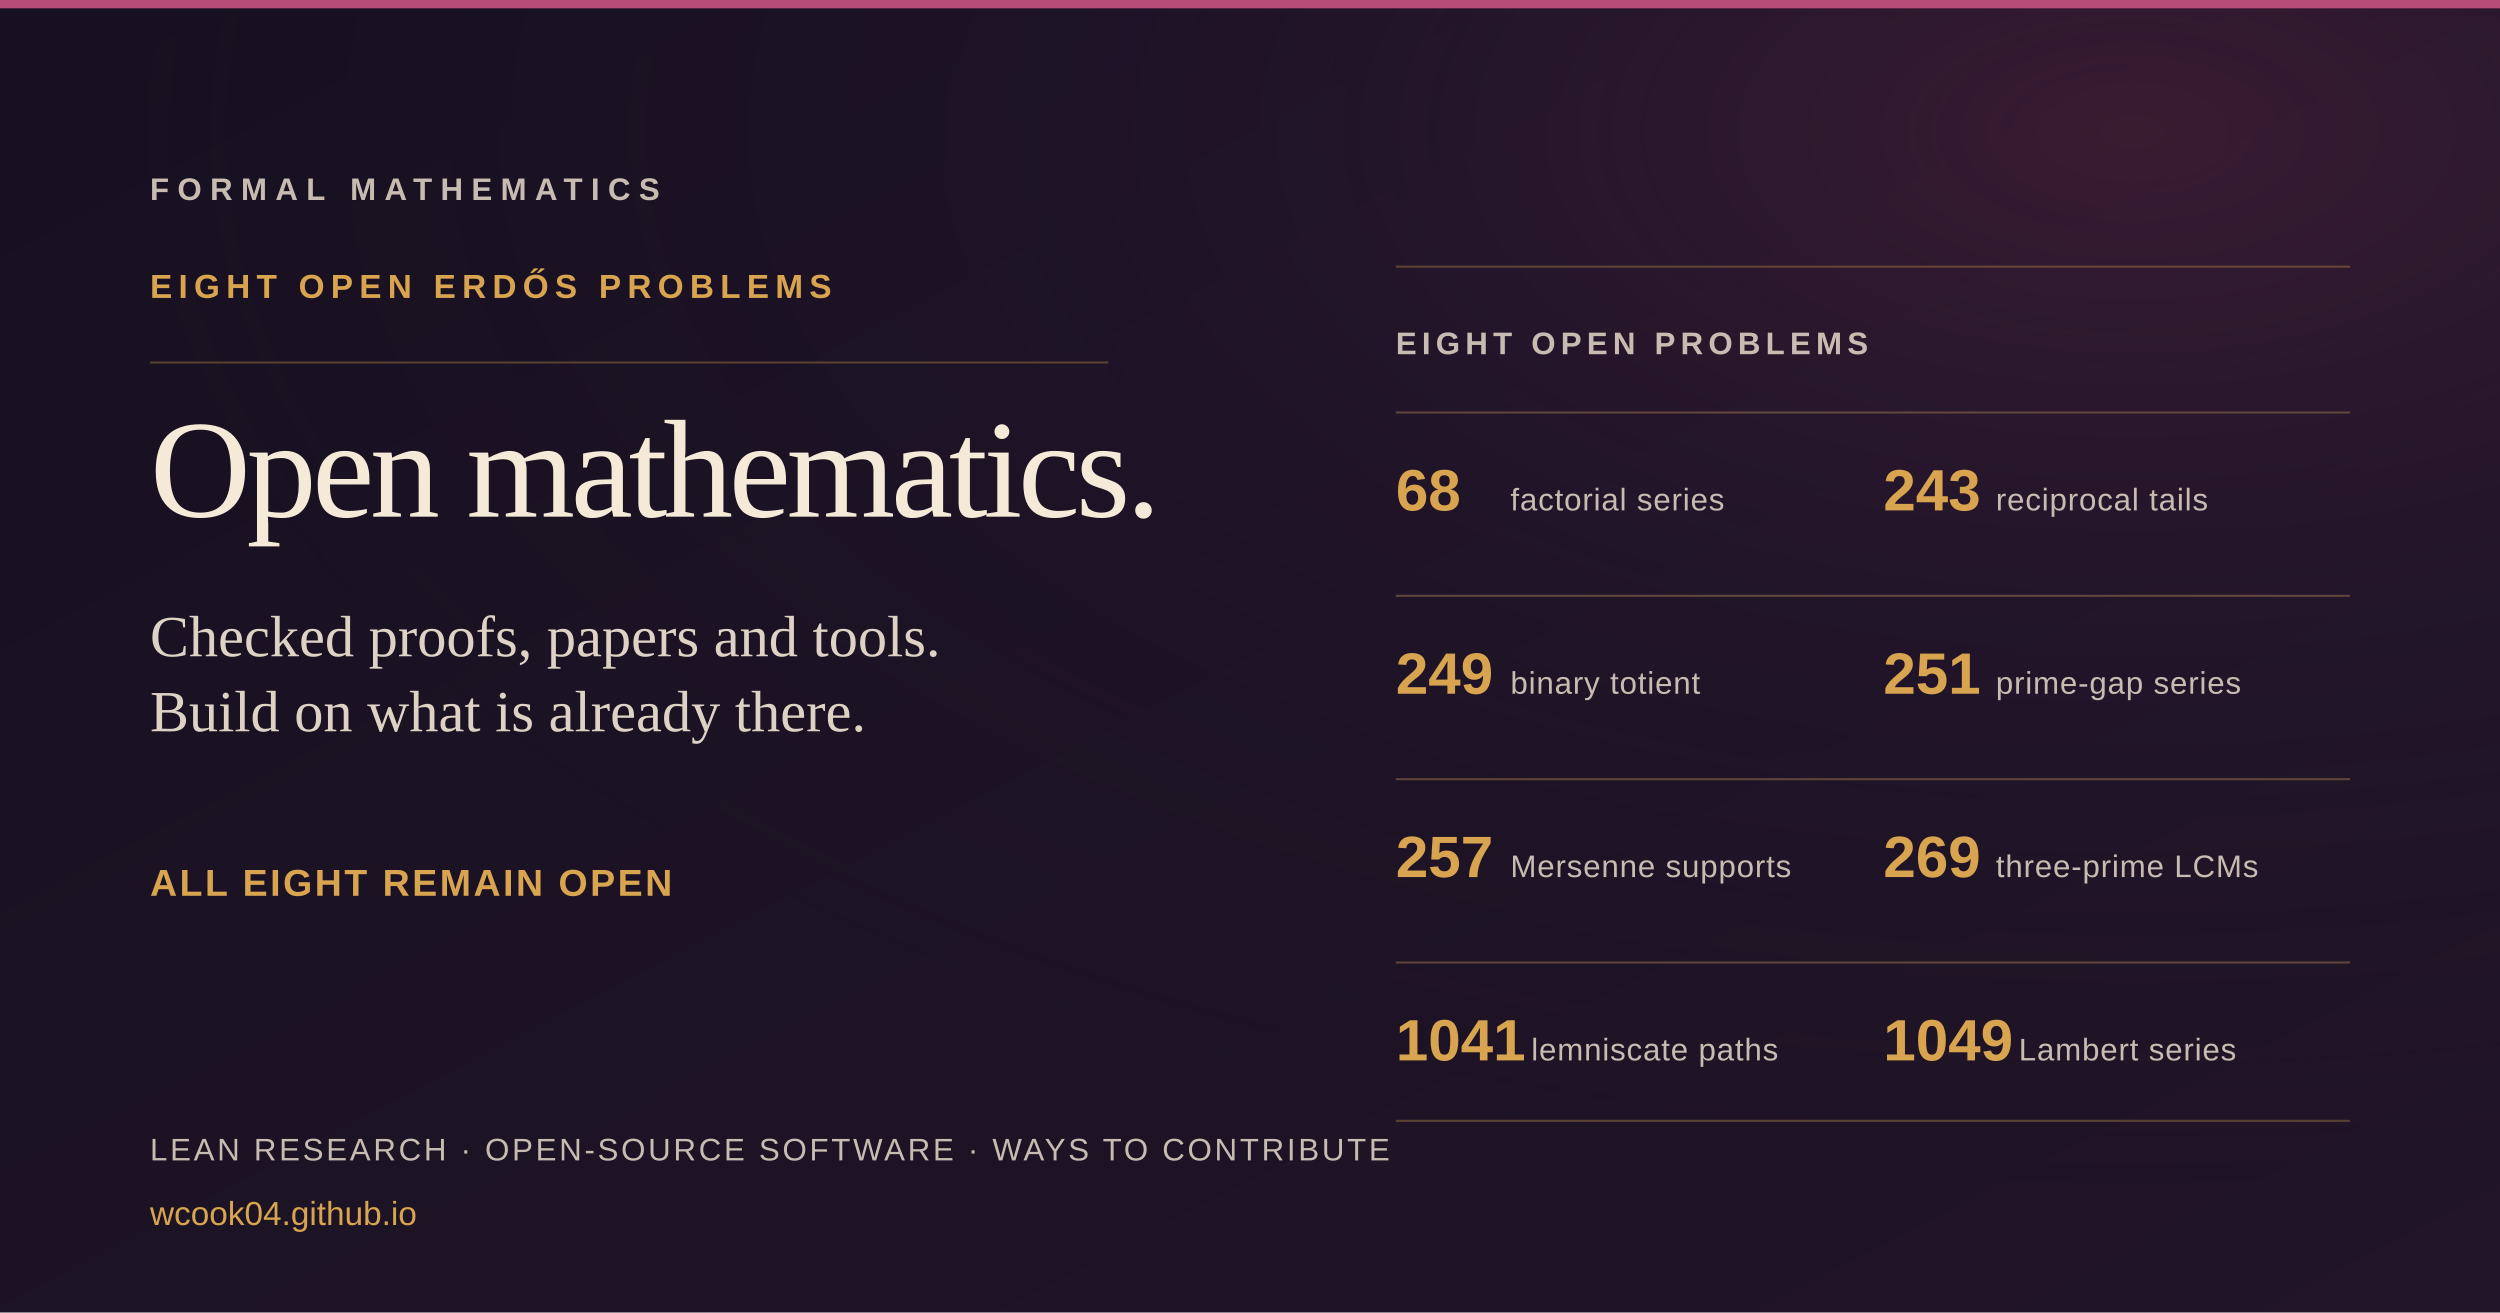
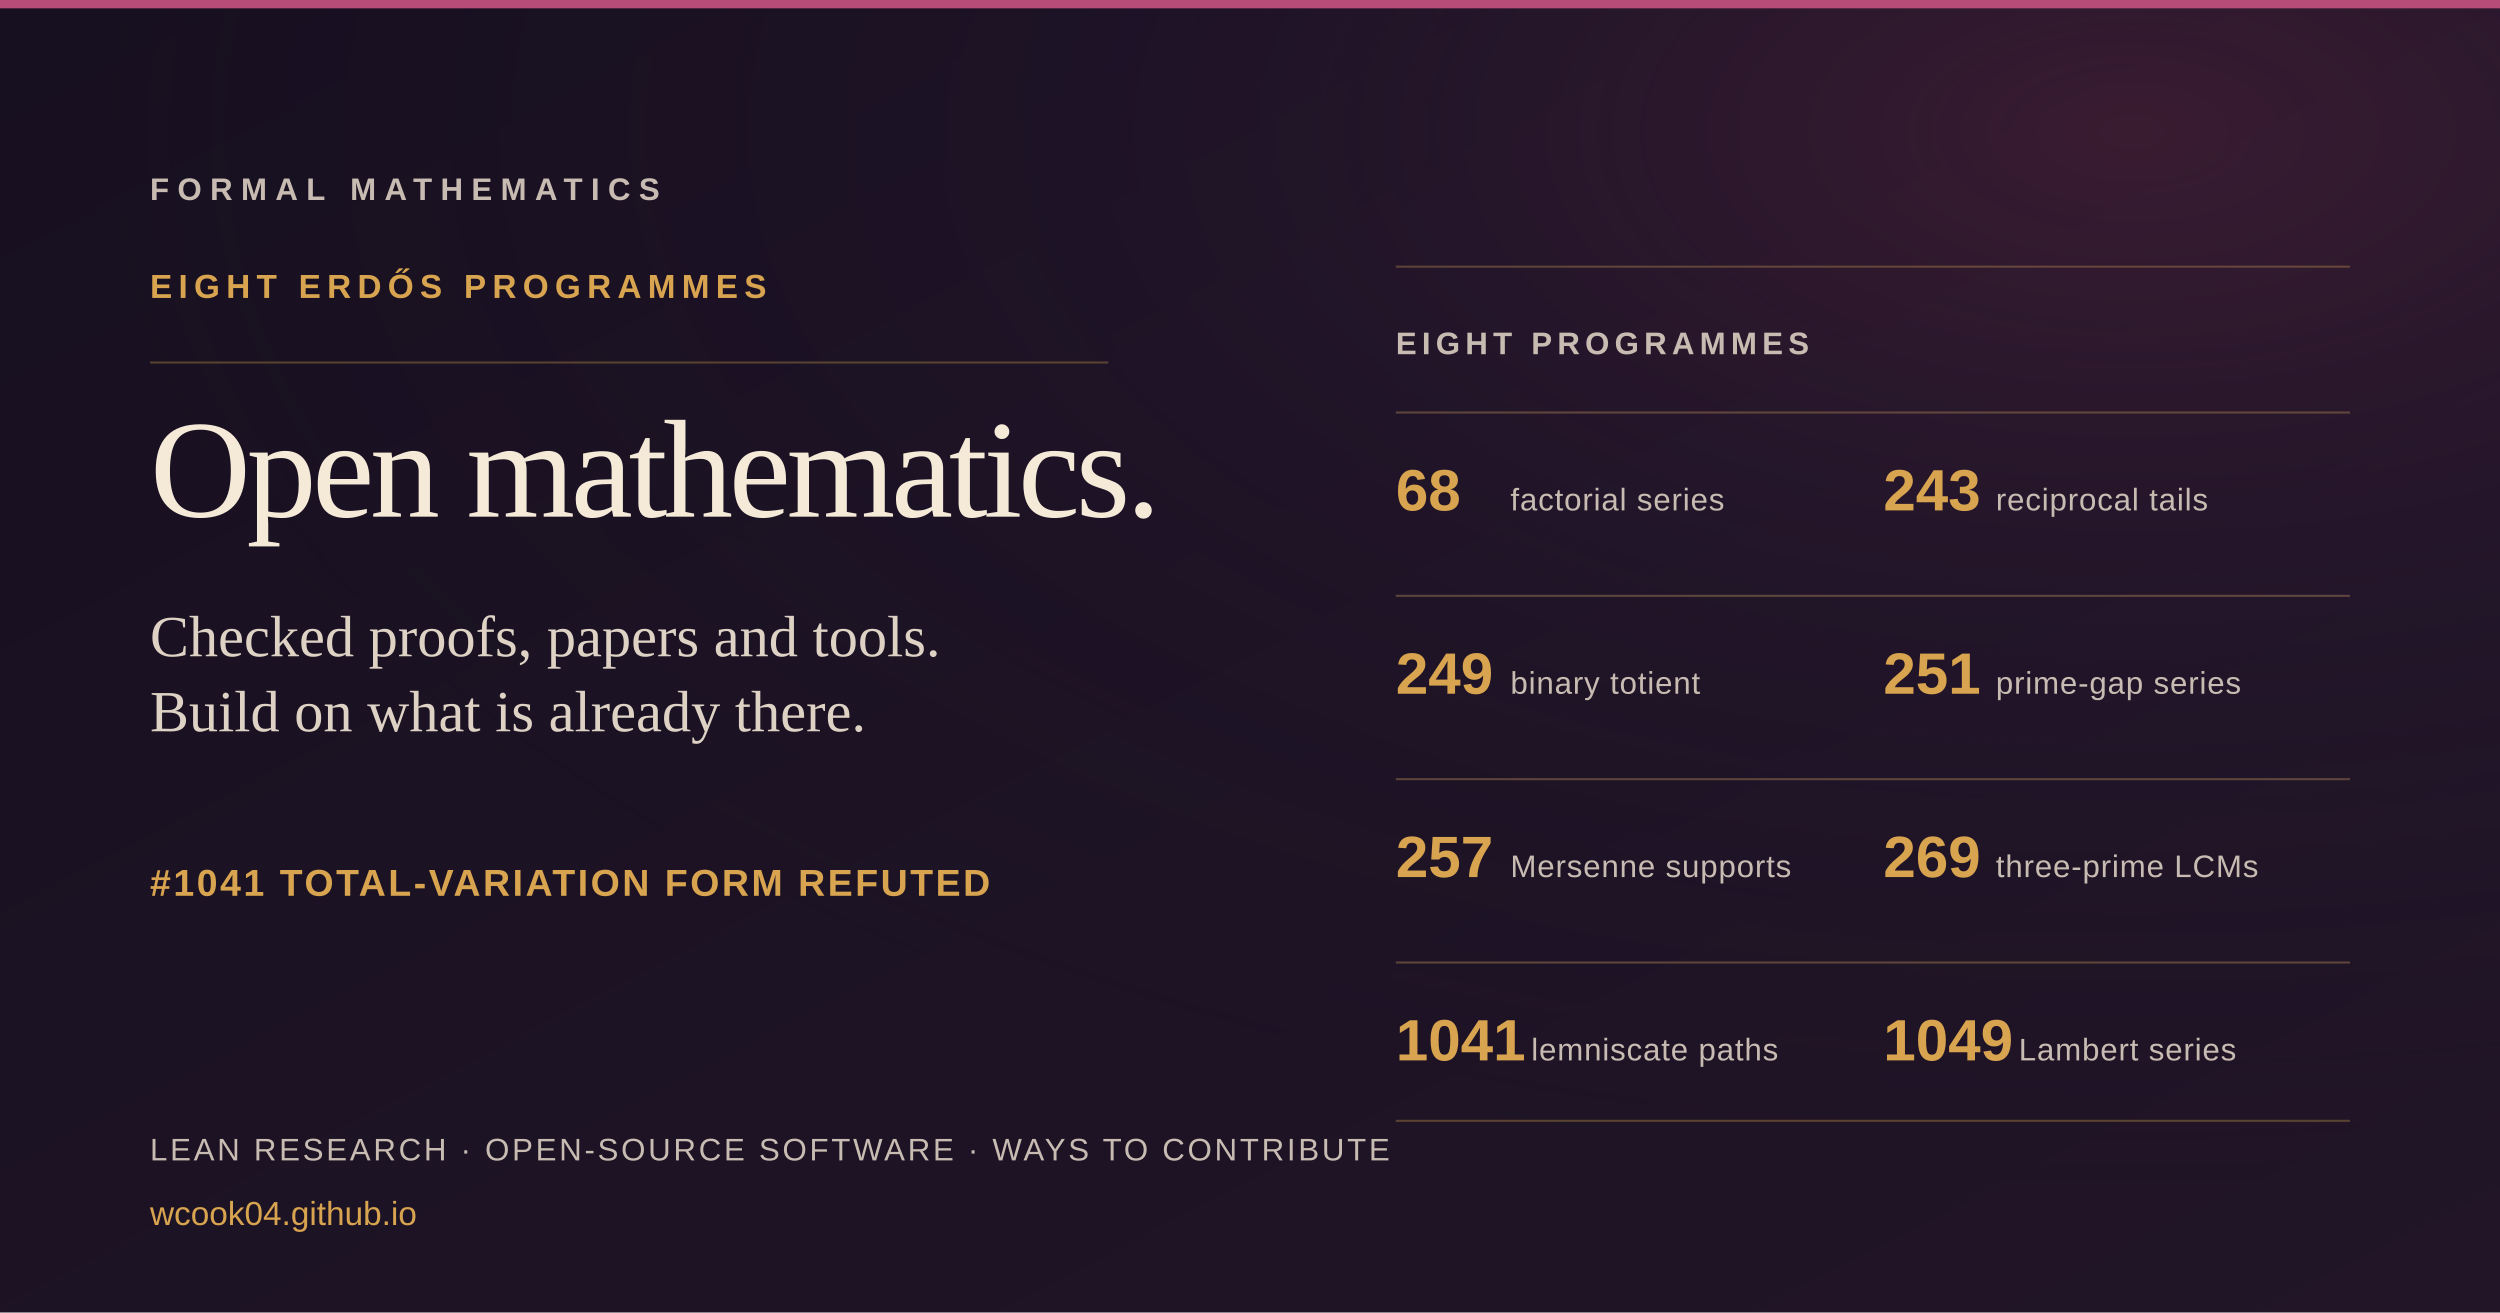
<svg xmlns="http://www.w3.org/2000/svg" width="1200" height="630" viewBox="0 0 1200 630" role="img" aria-labelledby="title description">
  <defs>
    <linearGradient id="wash" x1="0" y1="0" x2="1" y2="1">
      <stop offset="0" stop-color="#171020" />
      <stop offset="1" stop-color="#211527" />
    </linearGradient>
    <radialGradient id="ember" cx="85%" cy="10%" r="84%">
      <stop offset="0" stop-color="#742f4d" stop-opacity=".34" />
      <stop offset=".46" stop-color="#381d40" stop-opacity=".16" />
      <stop offset="1" stop-color="#171020" stop-opacity="0" />
    </radialGradient>
  </defs>
  <rect width="1200" height="630" fill="url(#wash)" />
  <rect width="1200" height="630" fill="url(#ember)" />
  <rect x="0" width="1200" height="4" fill="#b74c78" />
  <g fill="none" stroke="#d2a04f" stroke-opacity=".33" stroke-width="1">
    <path d="M72 174H532" />
    <path d="M670 128H1128" />
    <path d="M670 538H1128" />
  </g>
  <g font-family="Arial, Helvetica, sans-serif" fill="#c8bcb2">
    <text x="72" y="96" font-size="15" font-weight="700" letter-spacing="4">FORMAL MATHEMATICS</text>
-     <text x="72" y="143" font-size="16" font-weight="700" letter-spacing="3" fill="#d8a44f">EIGHT OPEN ERDŐS PROBLEMS</text>
+     <text x="72" y="143" font-size="16" font-weight="700" letter-spacing="3" fill="#d8a44f">EIGHT ERDŐS PROGRAMMES</text>
  </g>
  <g font-family="Georgia, 'Times New Roman', serif" fill="#f5ead8">
    <text x="72" y="248" font-size="67" letter-spacing="-2">Open mathematics.</text>
    <text x="72" y="315" font-size="28" fill="#ded2c5">Checked proofs, papers and tools.</text>
    <text x="72" y="351" font-size="28" fill="#ded2c5">Build on what is already there.</text>
  </g>
-   <text x="72" y="430" font-family="Arial, Helvetica, sans-serif" font-size="18" font-weight="700" letter-spacing="1.2" fill="#d8a44f">ALL EIGHT REMAIN OPEN</text>
+   <text x="72" y="430" font-family="Arial, Helvetica, sans-serif" font-size="18" font-weight="700" letter-spacing="1.2" fill="#d8a44f">#1041 TOTAL-VARIATION FORM REFUTED</text>
  <g transform="translate(670 170)" font-family="Arial, Helvetica, sans-serif">
-     <text x="0" y="0" font-size="15" font-weight="700" letter-spacing="2.5" fill="#c8bcb2">EIGHT OPEN PROBLEMS</text>
+     <text x="0" y="0" font-size="15" font-weight="700" letter-spacing="2.5" fill="#c8bcb2">EIGHT PROGRAMMES</text>
    <g fill="none" stroke="#9b7750" stroke-opacity=".5" stroke-width="1">
      <path d="M0 28H458" />
      <path d="M0 116H458" />
      <path d="M0 204H458" />
      <path d="M0 292H458" />
    </g>
    <g fill="#d8a44f" font-size="28" font-weight="700">
      <text x="0" y="75">68</text>
      <text x="234" y="75">243</text>
      <text x="0" y="163">249</text>
      <text x="234" y="163">251</text>
      <text x="0" y="251">257</text>
      <text x="234" y="251">269</text>
      <text x="0" y="339">1041</text>
      <text x="234" y="339">1049</text>
    </g>
    <g fill="#c8bcb2" font-size="15" letter-spacing=".4">
      <text x="55" y="75">factorial series</text>
      <text x="288" y="75">reciprocal tails</text>
      <text x="55" y="163">binary totient</text>
      <text x="288" y="163">prime-gap series</text>
      <text x="55" y="251">Mersenne supports</text>
      <text x="288" y="251">three-prime LCMs</text>
      <text x="65" y="339">lemniscate paths</text>
      <text x="299" y="339">Lambert series</text>
    </g>
  </g>
  <g font-family="Arial, Helvetica, sans-serif" fill="#c8bcb2">
    <text x="72" y="557" font-size="15" letter-spacing="1.3">LEAN RESEARCH · OPEN-SOURCE SOFTWARE · WAYS TO CONTRIBUTE</text>
    <text x="72" y="588" font-size="16" fill="#d8a44f">wcook04.github.io</text>
  </g>
</svg>
